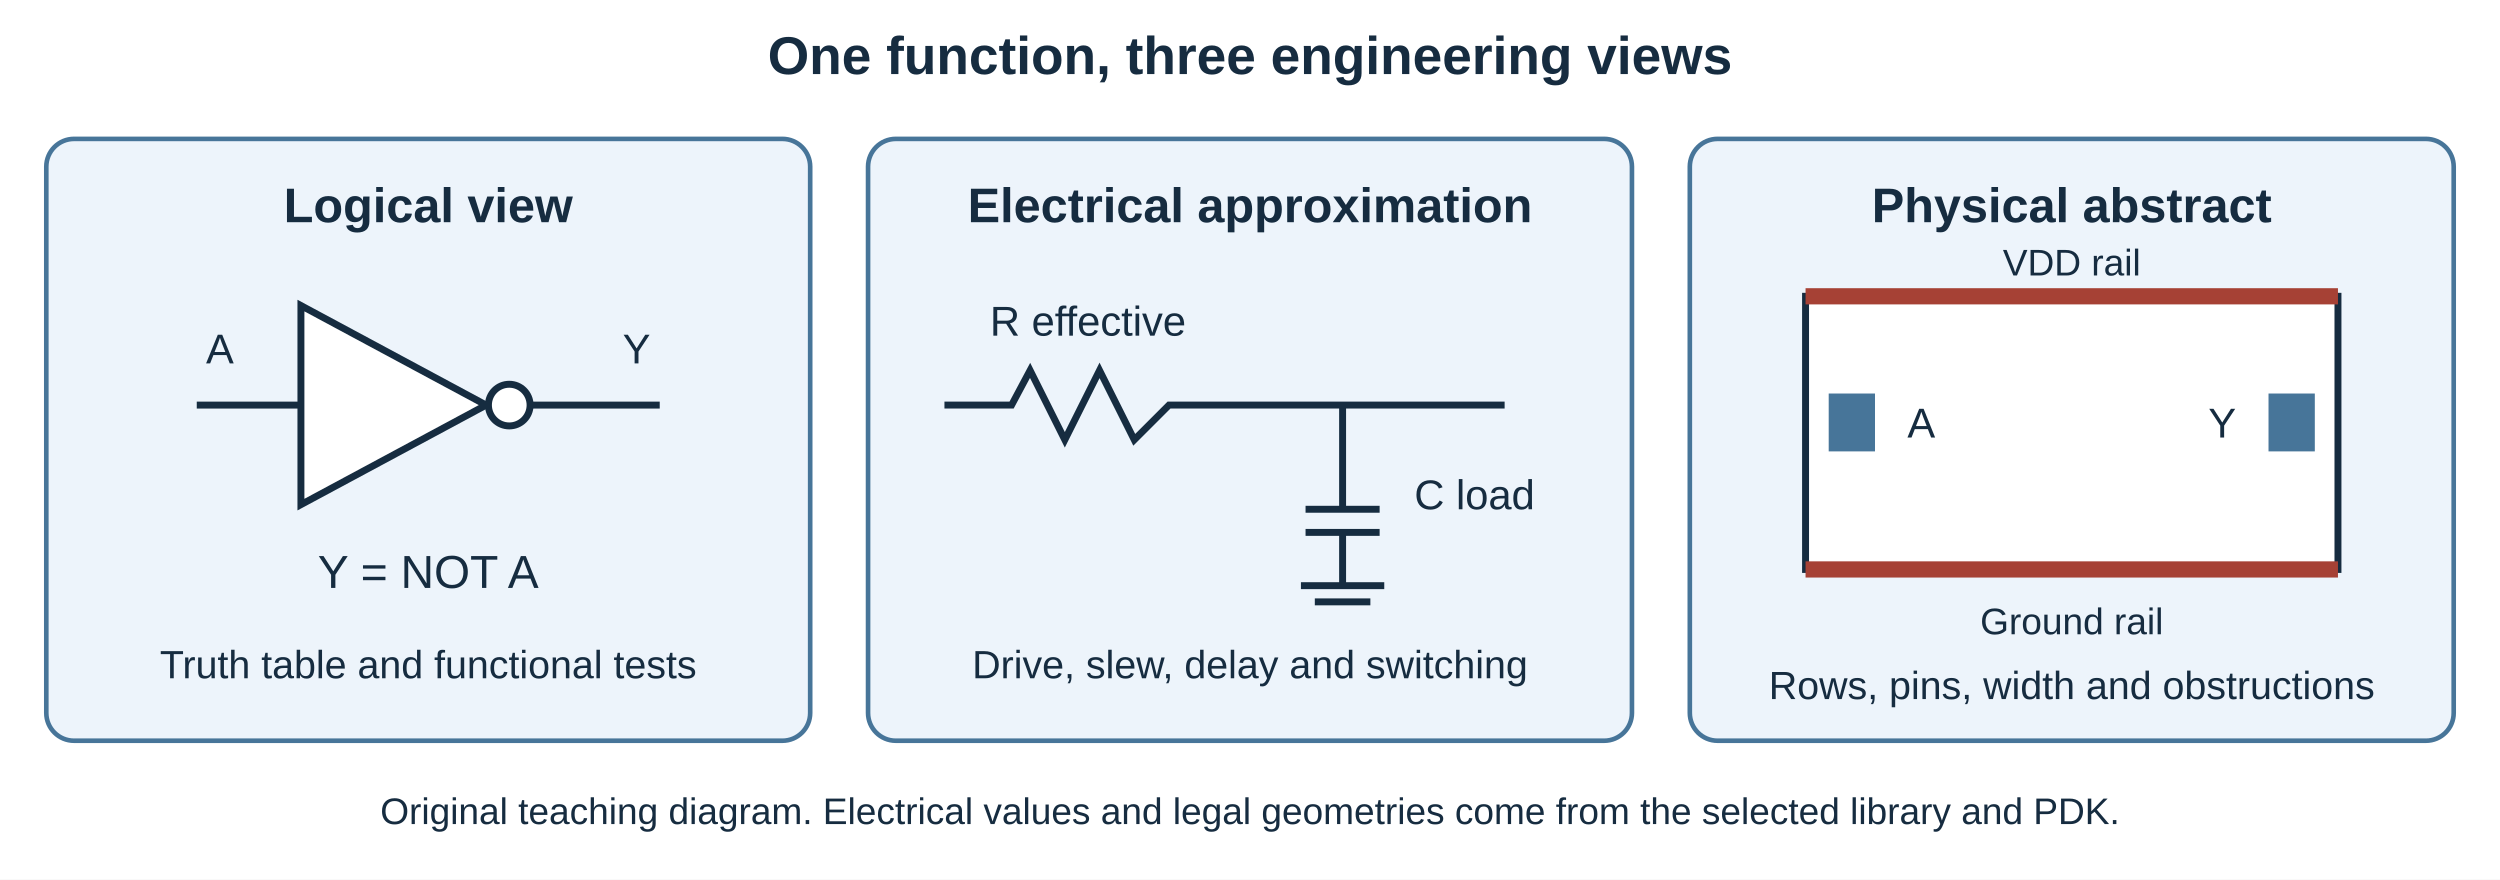
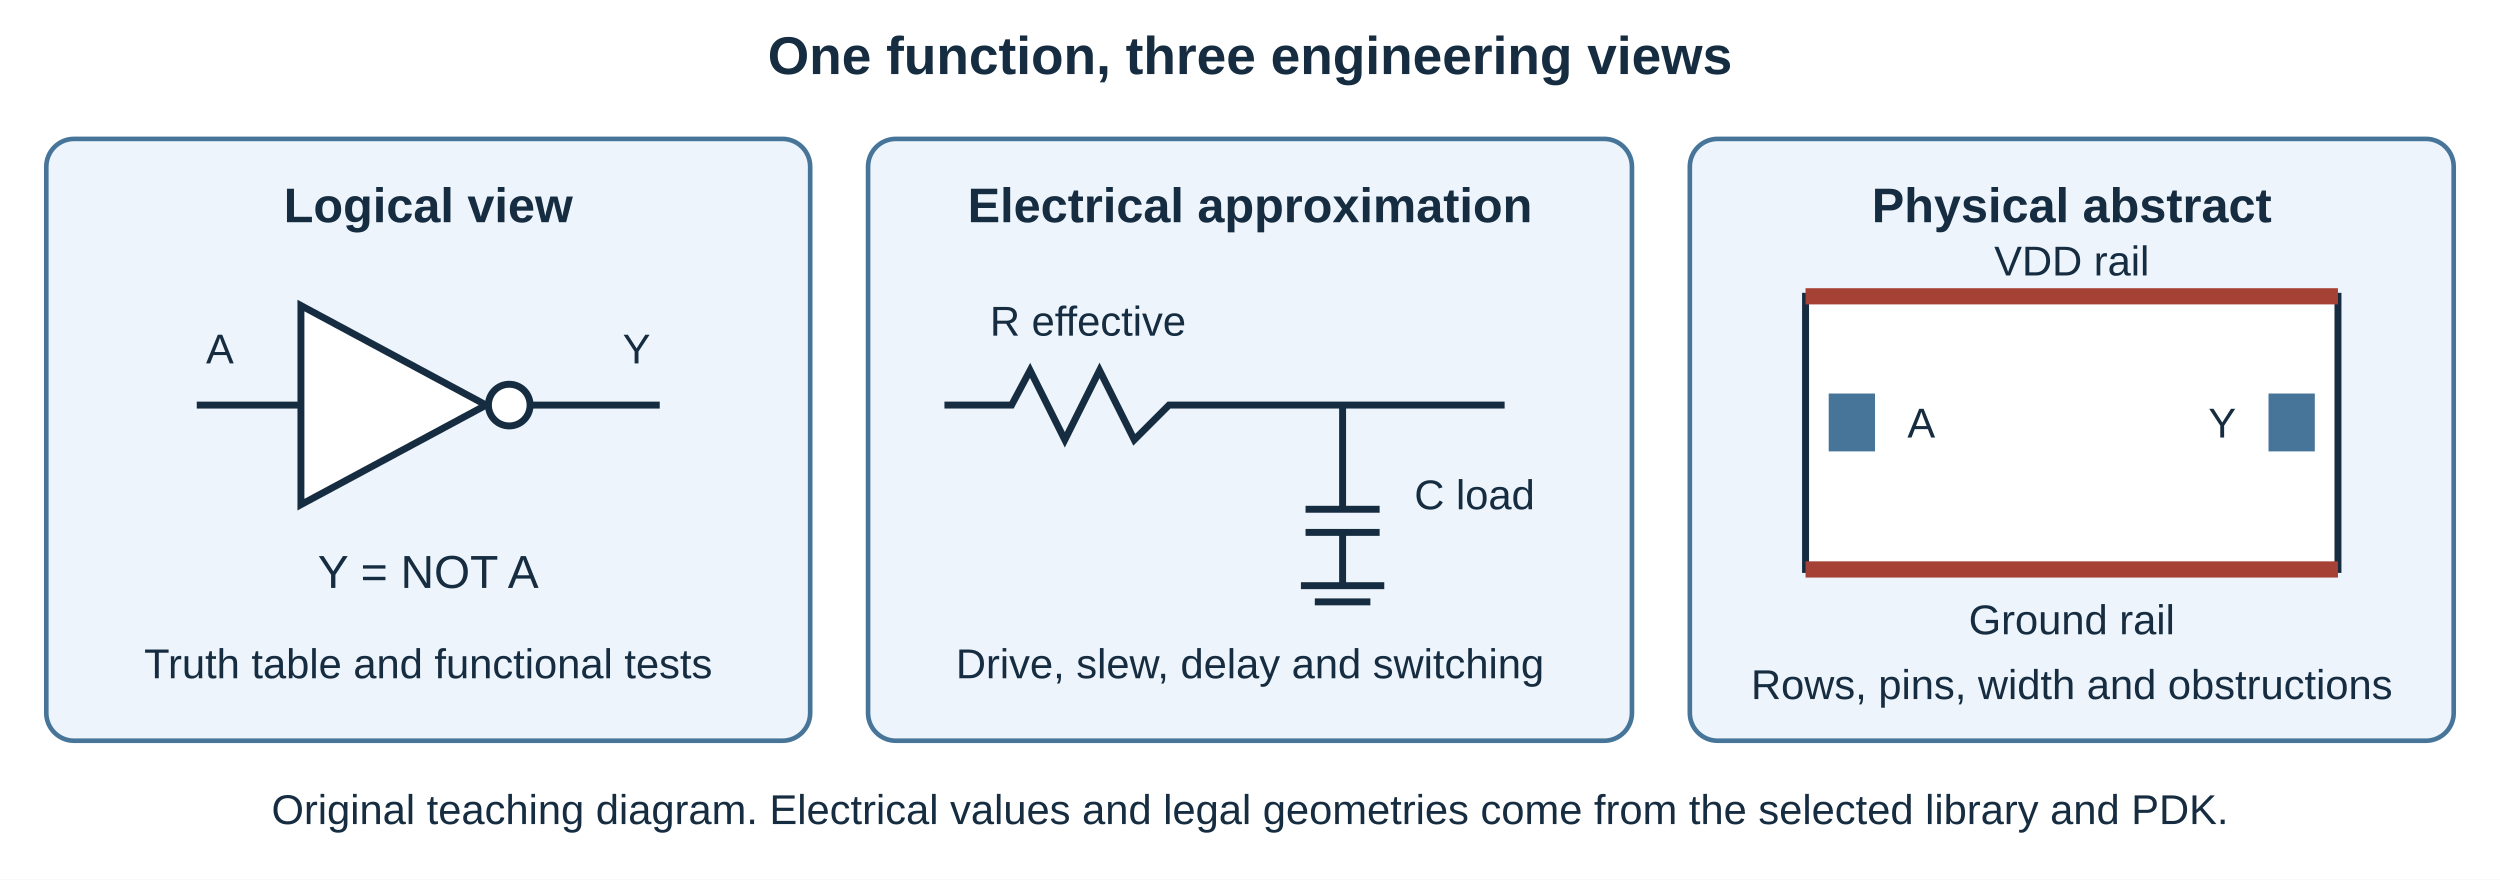
<svg xmlns="http://www.w3.org/2000/svg" width="1080" height="380" viewBox="0 0 1080 380" role="img" aria-labelledby="title desc">
  <rect width="1080" height="380" fill="white" />
  <g font-family="Arial, sans-serif" fill="#162c40" text-anchor="middle">
    <text text-anchor="middle" font-family="Arial, sans-serif" fill="#162c40" x="540" y="32" font-size="23" font-weight="bold">One function, three engineering views</text>
    <g fill="#edf4fb" stroke="#477599" stroke-width="2">
      <rect x="20" y="60" width="330" height="260" rx="12" />
      <rect x="375" y="60" width="330" height="260" rx="12" />
      <rect x="730" y="60" width="330" height="260" rx="12" />
    </g>
    <text text-anchor="middle" font-family="Arial, sans-serif" fill="#162c40" x="185" y="96" font-size="21" font-weight="bold">Logical view</text>
    <text text-anchor="middle" font-family="Arial, sans-serif" fill="#162c40" x="540" y="96" font-size="21" font-weight="bold">Electrical approximation</text>
    <text text-anchor="middle" font-family="Arial, sans-serif" fill="#162c40" x="895" y="96" font-size="21" font-weight="bold">Physical abstract</text>
    <g stroke="#162c40" stroke-width="3" fill="white">
      <path d="M130 132 L130 218 L210 175 Z" />
      <circle cx="220" cy="175" r="9" />
      <path d="M85 175 H130 M229 175 H285" fill="none" />
      <path d="M408 175 H437 L445 160 L460 190 L475 160 L490 190 L505 175 H650 M580 175 V220 M564 220 H596 M564 230 H596 M580 230 V253 M562 253 H598 M568 260 H592" fill="none" />
      <rect x="780" y="128" width="230" height="118" fill="#fff" />
    </g>
    <text text-anchor="middle" font-family="Arial, sans-serif" fill="#162c40" x="95" y="157" font-size="18">A</text>
    <text text-anchor="middle" font-family="Arial, sans-serif" fill="#162c40" x="275" y="157" font-size="18">Y</text>
    <text text-anchor="middle" font-family="Arial, sans-serif" fill="#162c40" x="185" y="254" font-size="20">Y = NOT A</text>
-     <text text-anchor="middle" font-family="Arial, sans-serif" fill="#162c40" x="185" y="293" font-size="17">Truth table and functional tests</text>
+     <text text-anchor="middle" font-family="Arial, sans-serif" fill="#162c40" x="185" y="293" font-size="18">Truth table and functional tests</text>
    <text text-anchor="middle" font-family="Arial, sans-serif" fill="#162c40" x="470" y="145" font-size="18">R effective</text>
    <text text-anchor="middle" font-family="Arial, sans-serif" fill="#162c40" x="637" y="220" font-size="18">C load</text>
-     <text text-anchor="middle" font-family="Arial, sans-serif" fill="#162c40" x="540" y="293" font-size="17">Drive, slew, delay and switching</text>
+     <text text-anchor="middle" font-family="Arial, sans-serif" fill="#162c40" x="540" y="293" font-size="18">Drive, slew, delay and switching</text>
    <path d="M780 128 H1010 M780 246 H1010" stroke="#a64135" stroke-width="7" />
    <rect x="790" y="170" width="20" height="25" fill="#477599" />
    <rect x="980" y="170" width="20" height="25" fill="#477599" />
    <text text-anchor="middle" font-family="Arial, sans-serif" fill="#162c40" x="830" y="189" font-size="18">A</text>
    <text text-anchor="middle" font-family="Arial, sans-serif" fill="#162c40" x="960" y="189" font-size="18">Y</text>
-     <text text-anchor="middle" font-family="Arial, sans-serif" fill="#162c40" x="895" y="119" font-size="16">VDD rail</text>
-     <text text-anchor="middle" font-family="Arial, sans-serif" fill="#162c40" x="895" y="274" font-size="16">Ground rail</text>
-     <text text-anchor="middle" font-family="Arial, sans-serif" fill="#162c40" x="895" y="302" font-size="17">Rows, pins, width and obstructions</text>
-     <text text-anchor="middle" font-family="Arial, sans-serif" fill="#162c40" x="540" y="356" font-size="16">Original teaching diagram. Electrical values and legal geometries come from the selected library and PDK.</text>
+     <text text-anchor="middle" font-family="Arial, sans-serif" fill="#162c40" x="895" y="119" font-size="18">VDD rail</text>
+     <text text-anchor="middle" font-family="Arial, sans-serif" fill="#162c40" x="895" y="274" font-size="18">Ground rail</text>
+     <text text-anchor="middle" font-family="Arial, sans-serif" fill="#162c40" x="895" y="302" font-size="18">Rows, pins, width and obstructions</text>
+     <text text-anchor="middle" font-family="Arial, sans-serif" fill="#162c40" x="540" y="356" font-size="18">Original teaching diagram. Electrical values and legal geometries come from the selected library and PDK.</text>
  </g>
</svg>
